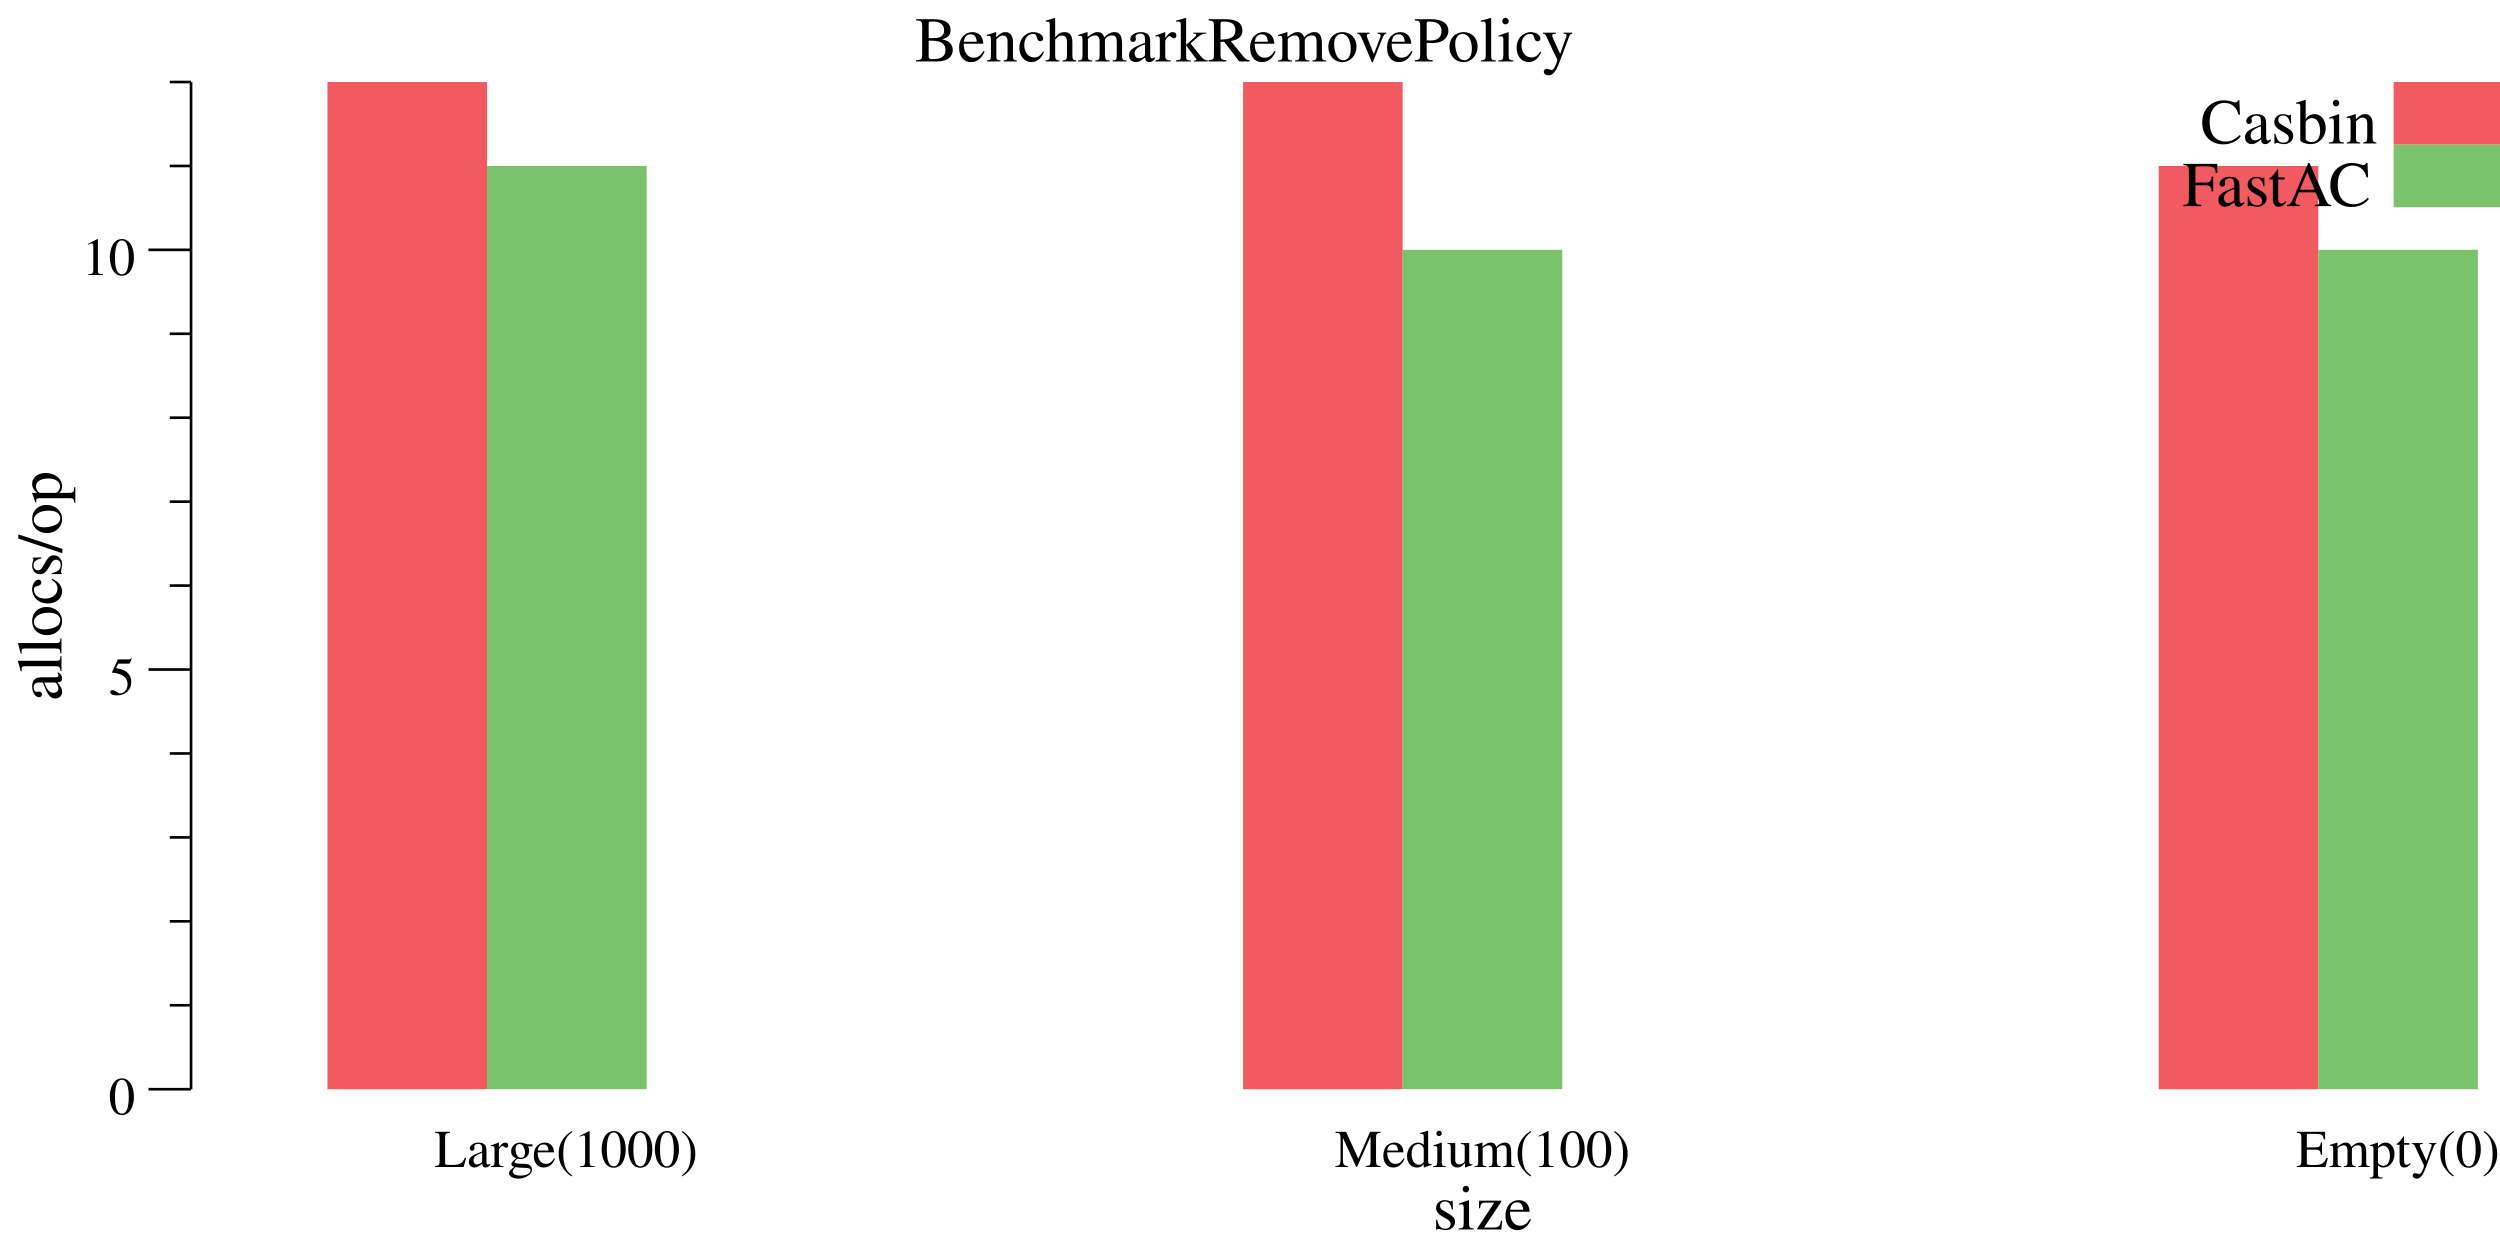
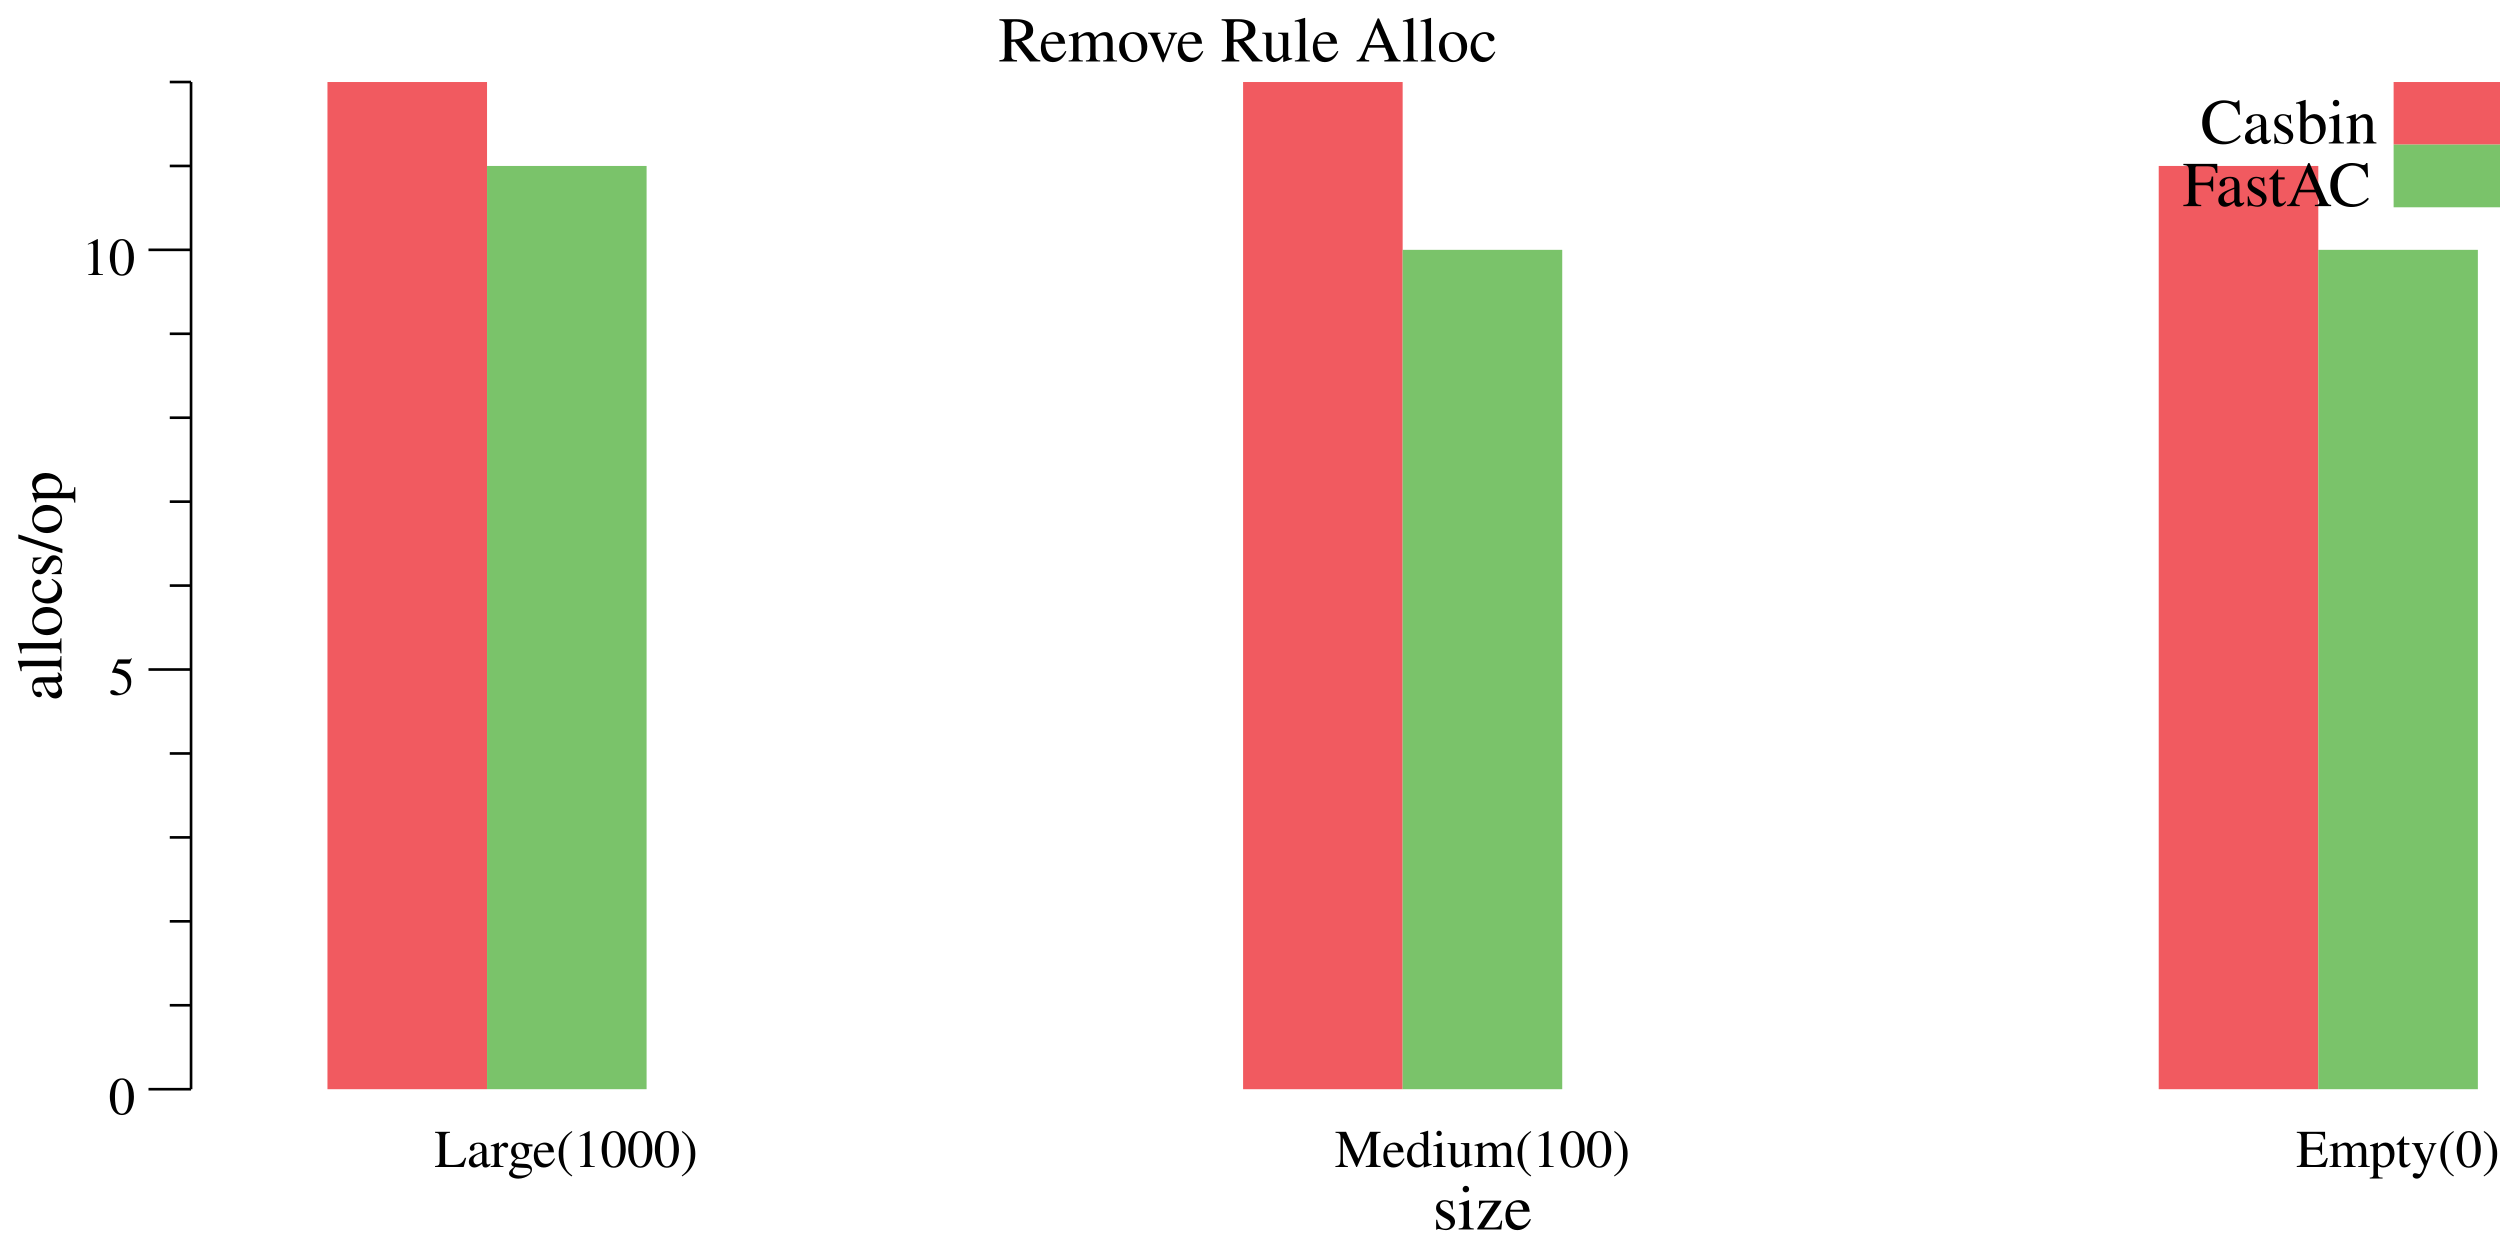
<svg xmlns="http://www.w3.org/2000/svg" width="470pt" height="235pt" viewBox="0 0 470 235">
  <g transform="scale(1, -1) translate(0, -235)">
    <path d="M0,0L470,0L470,235L0,235Z" style="fill:#FFFFFF" />
-     <text x="172.01" y="-223.45" transform="scale(1, -1)" style="font-family:Times;font-weight:normal;font-style:normal;font-size:12px">BenchmarkRemovePolicy</text>
+     <text x="187.67" y="-223.45" transform="scale(1, -1)" style="font-family:Times;font-weight:normal;font-style:normal;font-size:12px">Remove Rule Alloc</text>
    <text x="269.37" y="-3.861" transform="scale(1, -1)" style="font-family:Times;font-weight:normal;font-style:normal;font-size:12px">size</text>
    <text x="81.666" y="-15.602" transform="scale(1, -1)" style="font-family:Times;font-weight:normal;font-style:normal;font-size:10px">Large(1000)</text>
    <text x="250.93" y="-15.602" transform="scale(1, -1)" style="font-family:Times;font-weight:normal;font-style:normal;font-size:10px">Medium(100)</text>
    <text x="431.67" y="-15.602" transform="scale(1, -1)" style="font-family:Times;font-weight:normal;font-style:normal;font-size:10px">Empty(0)</text>
    <g transform="rotate(90)">
      <text x="103.25" y="11.555" transform="scale(1, -1)" style="font-family:Times;font-weight:normal;font-style:normal;font-size:12px">allocs/op</text>
    </g>
    <text x="20.416" y="-25.509" transform="scale(1, -1)" style="font-family:Times;font-weight:normal;font-style:normal;font-size:10px">0</text>
    <text x="20.416" y="-104.41" transform="scale(1, -1)" style="font-family:Times;font-weight:normal;font-style:normal;font-size:10px">5</text>
    <text x="15.416" y="-183.3" transform="scale(1, -1)" style="font-family:Times;font-weight:normal;font-style:normal;font-size:10px">10</text>
    <path d="M27.916,30.23L35.916,30.23" style="fill:none;stroke:#000000;stroke-width:0.5" />
    <path d="M27.916,109.13L35.916,109.13" style="fill:none;stroke:#000000;stroke-width:0.5" />
    <path d="M27.916,188.03L35.916,188.03" style="fill:none;stroke:#000000;stroke-width:0.5" />
    <path d="M31.916,46.01L35.916,46.01" style="fill:none;stroke:#000000;stroke-width:0.5" />
    <path d="M31.916,61.789L35.916,61.789" style="fill:none;stroke:#000000;stroke-width:0.5" />
    <path d="M31.916,77.569L35.916,77.569" style="fill:none;stroke:#000000;stroke-width:0.5" />
    <path d="M31.916,93.348L35.916,93.348" style="fill:none;stroke:#000000;stroke-width:0.5" />
    <path d="M31.916,124.91L35.916,124.91" style="fill:none;stroke:#000000;stroke-width:0.5" />
    <path d="M31.916,140.69L35.916,140.69" style="fill:none;stroke:#000000;stroke-width:0.5" />
    <path d="M31.916,156.47L35.916,156.47" style="fill:none;stroke:#000000;stroke-width:0.5" />
    <path d="M31.916,172.25L35.916,172.25" style="fill:none;stroke:#000000;stroke-width:0.5" />
    <path d="M31.916,203.8L35.916,203.8" style="fill:none;stroke:#000000;stroke-width:0.5" />
    <path d="M31.916,219.58L35.916,219.58" style="fill:none;stroke:#000000;stroke-width:0.5" />
    <path d="M35.916,30.23L35.916,219.58" style="fill:none;stroke:#000000;stroke-width:0.5" />
    <path d="M61.563,30.23L61.563,219.58L91.563,219.58L91.563,30.23Z" style="fill:#F15A60" />
    <path d="M233.7,30.23L233.7,219.58L263.7,219.58L263.7,30.23Z" style="fill:#F15A60" />
    <path d="M405.84,30.23L405.84,203.8L435.84,203.8L435.84,30.23Z" style="fill:#F15A60" />
    <path d="M91.563,30.23L91.563,203.8L121.56,203.8L121.56,30.23Z" style="fill:#7AC36A" />
    <path d="M263.7,30.23L263.7,188.03L293.7,188.03L293.7,30.23Z" style="fill:#7AC36A" />
    <path d="M435.84,30.23L435.84,188.03L465.84,188.03L465.84,30.23Z" style="fill:#7AC36A" />
    <path d="M450,207.81L450,219.58L470,219.58L470,207.81Z" style="fill:#F15A60" />
    <text x="413.67" y="-208.03" transform="scale(1, -1)" style="font-family:Times;font-weight:normal;font-style:normal;font-size:12px">Casbin</text>
    <path d="M450,196.03L450,207.81L470,207.81L470,196.03Z" style="fill:#7AC36A" />
    <text x="410.33" y="-196.25" transform="scale(1, -1)" style="font-family:Times;font-weight:normal;font-style:normal;font-size:12px">FastAC</text>
  </g>
</svg>
